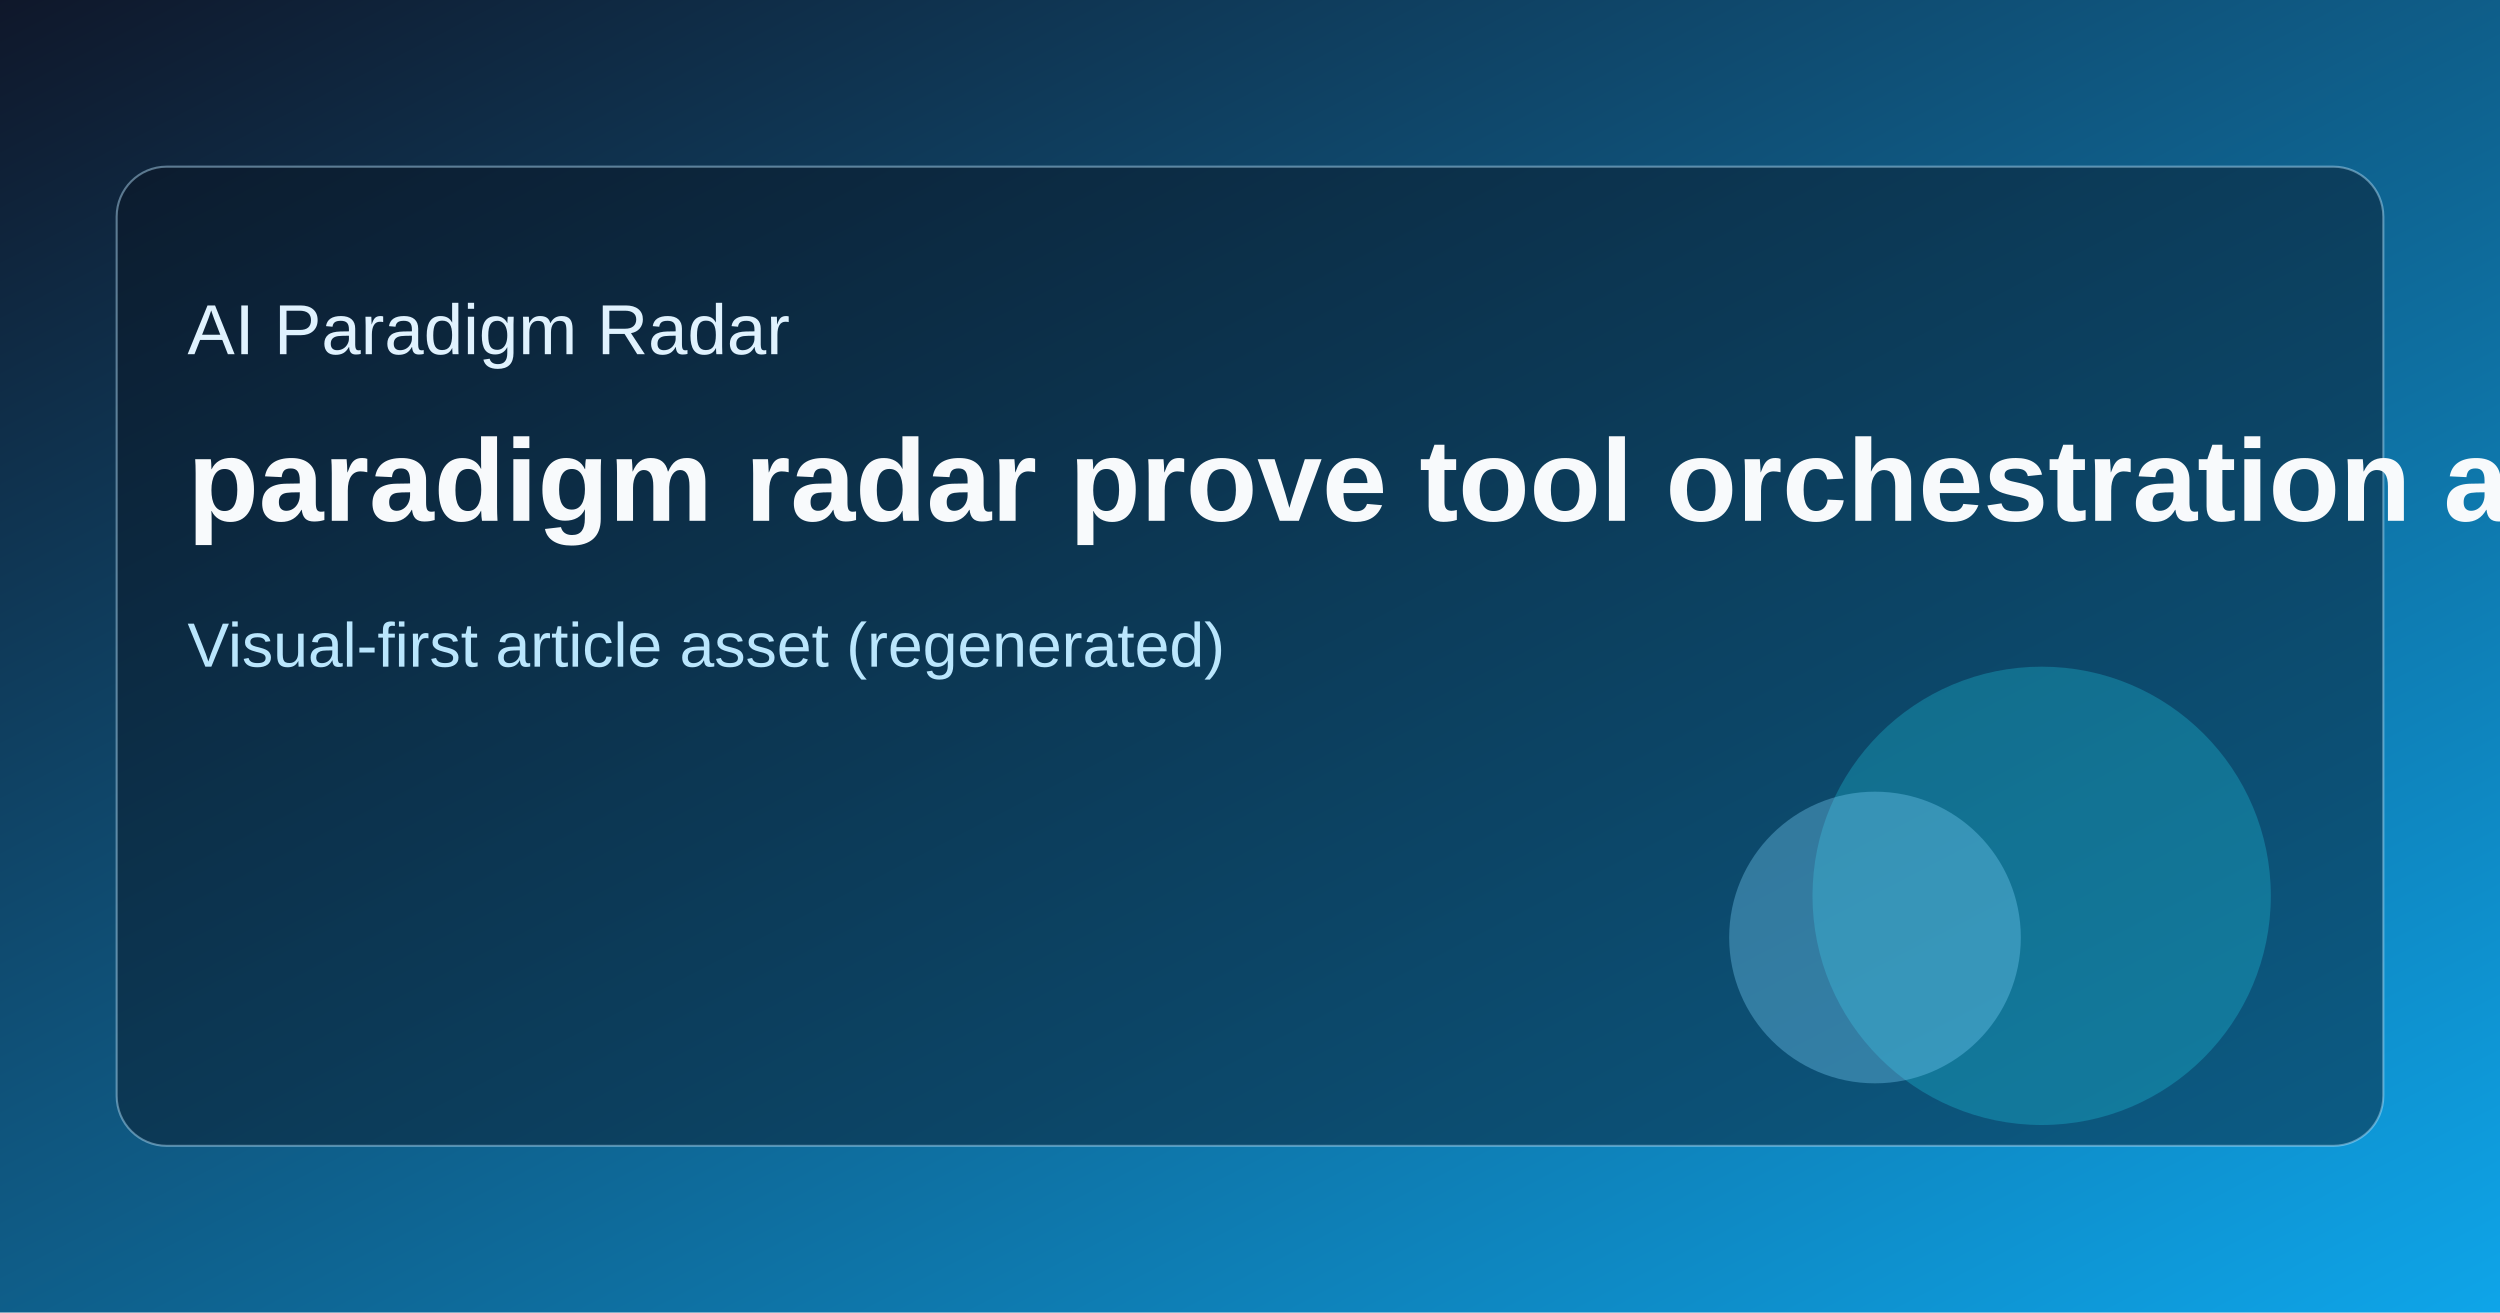
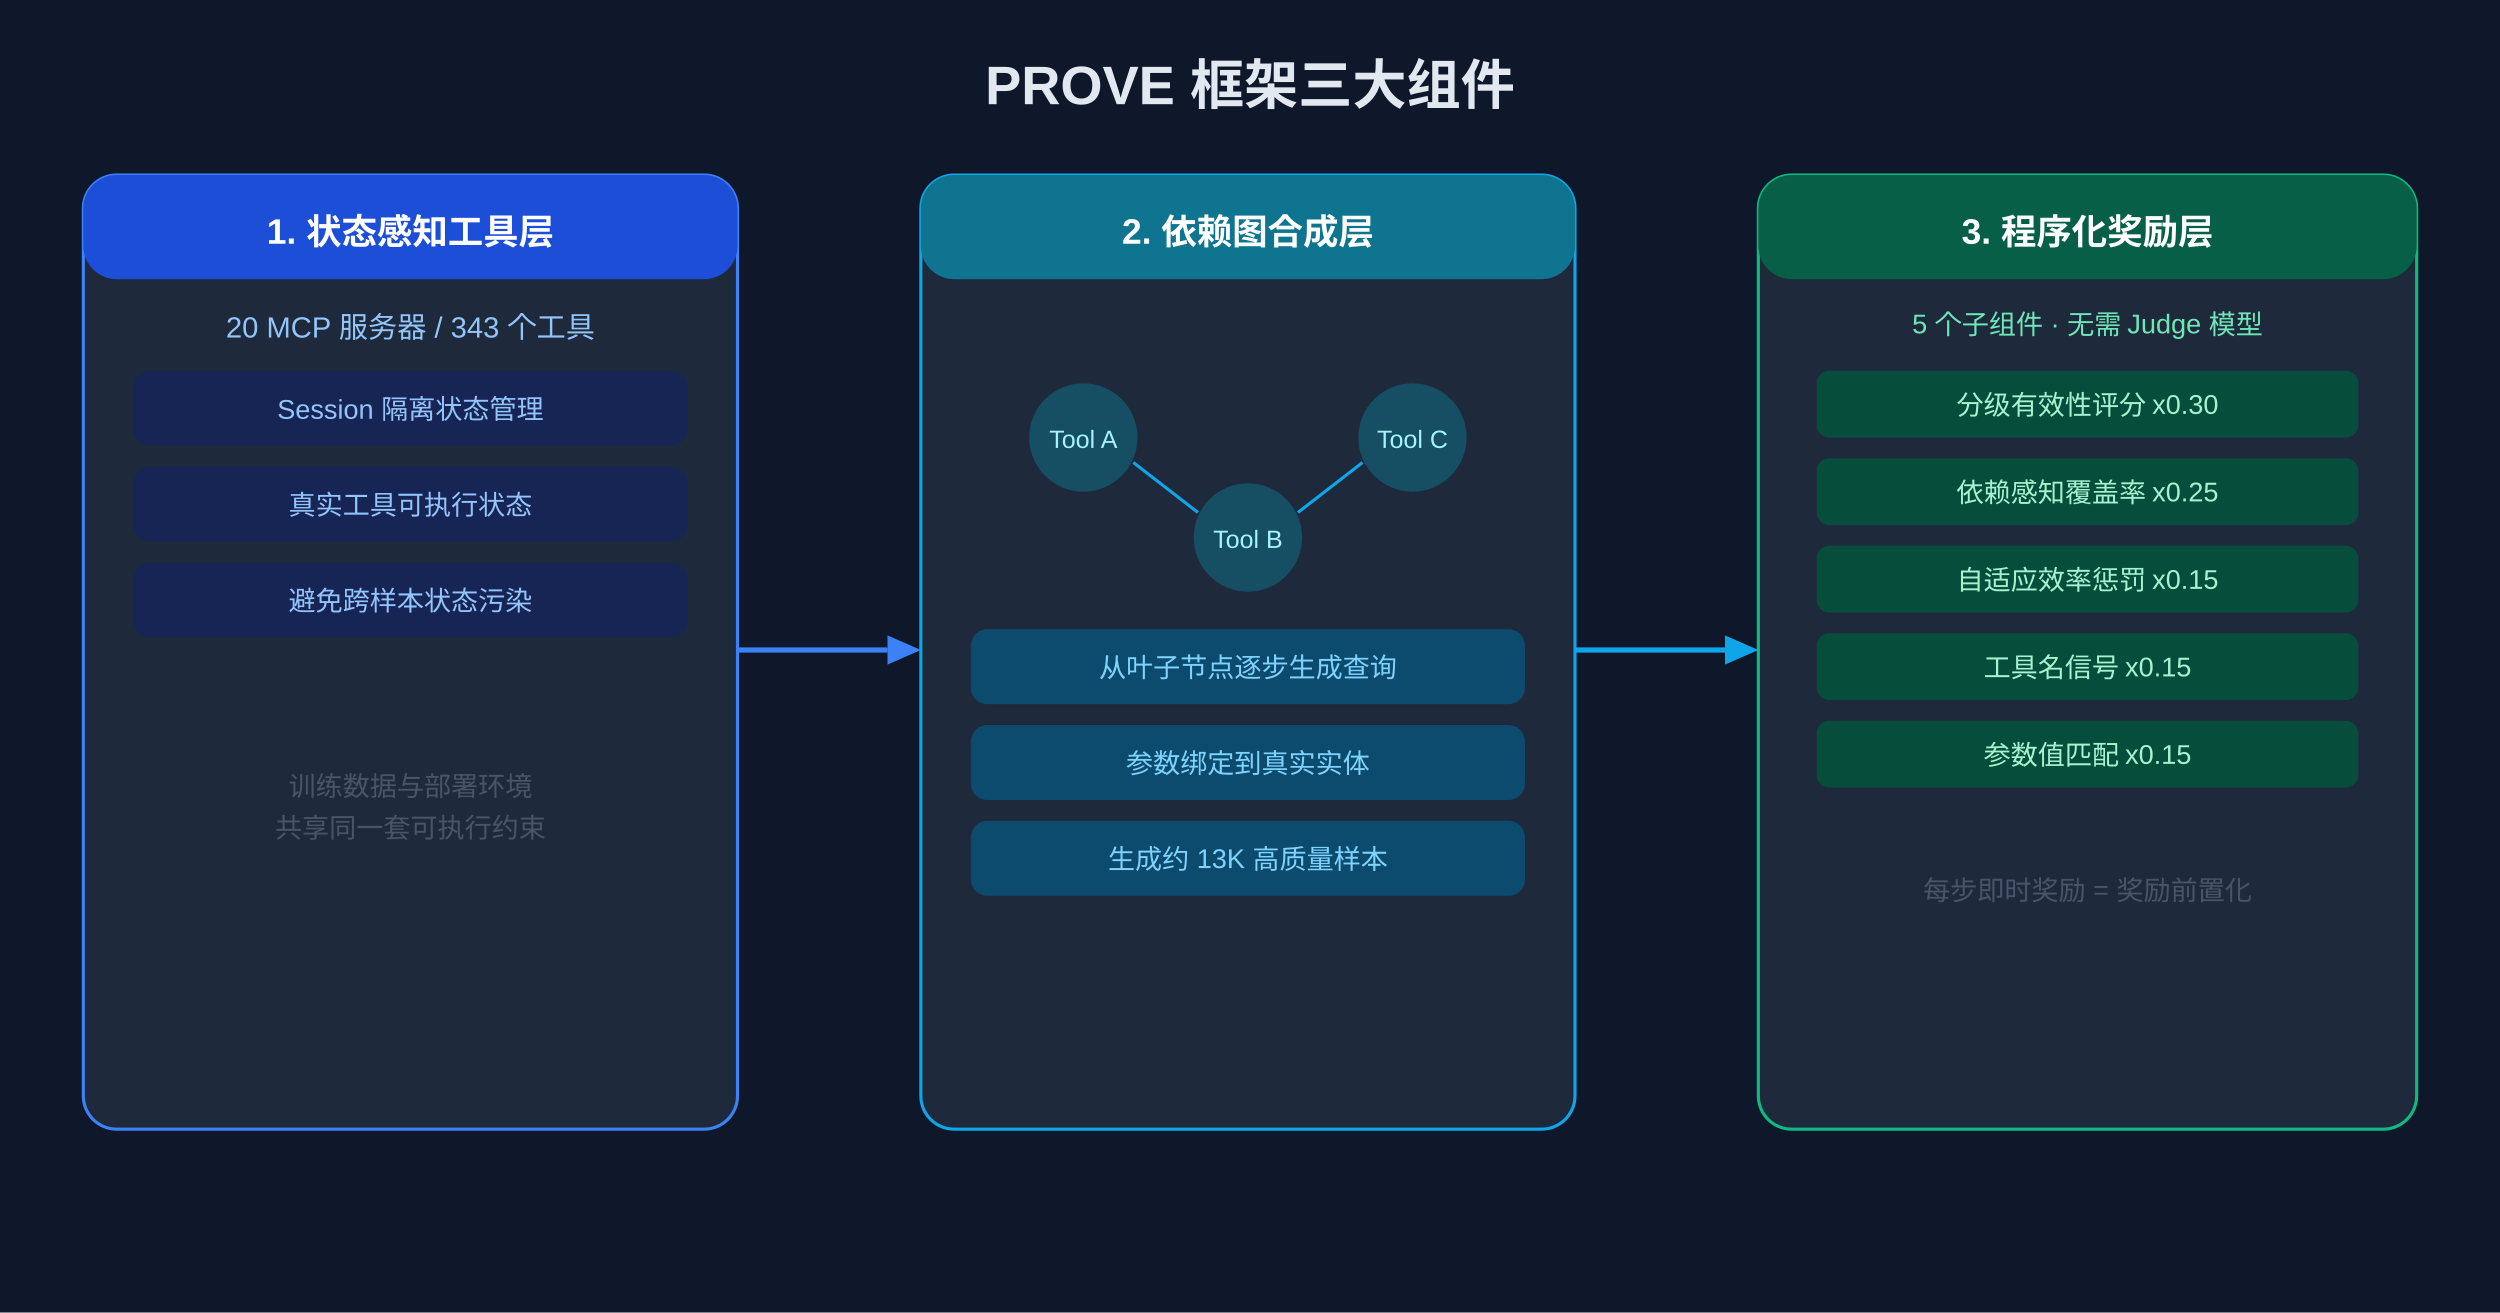
<svg xmlns="http://www.w3.org/2000/svg" width="1200" height="630" viewBox="0 0 1200 630">
-   <defs>
-     <linearGradient id="g" x1="0" y1="0" x2="1" y2="1">
-       <stop offset="0%" stop-color="#0f172a" />
-       <stop offset="100%" stop-color="#0ea5e9" />
-     </linearGradient>
-   </defs>
-   <rect width="1200" height="630" fill="url(#g)" />
-   <rect x="56" y="80" width="1088" height="470" rx="24" fill="#0b1220" fill-opacity="0.45" stroke="#bae6fd" stroke-opacity="0.45" />
-   <text x="90" y="170" fill="#e0f2fe" font-size="34" font-family="Arial">AI Paradigm Radar</text>
-   <text x="90" y="250" fill="#f8fafc" font-size="56" font-family="Arial" font-weight="700">paradigm radar prove tool orchestration architecture</text>
-   <text x="90" y="320" fill="#bae6fd" font-size="30" font-family="Arial">Visual-first article asset (regenerated)</text>
-   <circle cx="980" cy="430" r="110" fill="#22d3ee" fill-opacity="0.28" />
-   <circle cx="900" cy="450" r="70" fill="#7dd3fc" fill-opacity="0.35" />
+   <rect width="1200" height="630" fill="#0f172a" />
+   <text x="600" y="50" fill="#e2e8f0" font-size="26" font-family="Arial" font-weight="700" text-anchor="middle">PROVE 框架三大组件</text>
+   <rect x="40" y="84" width="314" height="458" rx="16" fill="#1e293b" stroke="#3b82f6" stroke-width="1.5" />
+   <rect x="40" y="84" width="314" height="50" rx="16" fill="#1d4ed8" />
+   <text x="197" y="117" fill="#fff" font-size="17" font-family="Arial" font-weight="700" text-anchor="middle">1. 状态感知工具层</text>
+   <text x="197" y="162" fill="#93c5fd" font-size="14" font-family="Arial" text-anchor="middle">20 MCP 服务器 / 343 个工具</text>
+   <rect x="64" y="178" width="266" height="36" rx="8" fill="#172554" />
+   <text x="197" y="201" fill="#93c5fd" font-size="13" font-family="Arial" text-anchor="middle">Session 隔离状态管理</text>
+   <rect x="64" y="224" width="266" height="36" rx="8" fill="#172554" />
+   <text x="197" y="247" fill="#93c5fd" font-size="13" font-family="Arial" text-anchor="middle">真实工具可执行状态</text>
+   <rect x="64" y="270" width="266" height="36" rx="8" fill="#172554" />
+   <text x="197" y="293" fill="#93c5fd" font-size="13" font-family="Arial" text-anchor="middle">避免跨样本状态污染</text>
+   <text x="197" y="382" fill="#475569" font-size="13" font-family="Arial" text-anchor="middle">训练数据与部署环境</text>
+   <text x="197" y="402" fill="#475569" font-size="13" font-family="Arial" text-anchor="middle">共享同一套可执行约束</text>
+   <line x1="354" y1="312" x2="426" y2="312" stroke="#3b82f6" stroke-width="2.5" />
+   <polygon points="426,305 442,312 426,319" fill="#3b82f6" />
+   <rect x="442" y="84" width="314" height="458" rx="16" fill="#1e293b" stroke="#0ea5e9" stroke-width="1.5" />
+   <rect x="442" y="84" width="314" height="50" rx="16" fill="#0e7490" />
+   <text x="599" y="117" fill="#fff" font-size="17" font-family="Arial" font-weight="700" text-anchor="middle">2. 依赖图合成层</text>
+   <circle cx="520" cy="210" r="26" fill="#164e63" />
+   <text x="520" y="215" fill="#a5f3fc" font-size="12" font-family="Arial" text-anchor="middle">Tool A</text>
+   <circle cx="599" cy="258" r="26" fill="#164e63" />
+   <text x="599" y="263" fill="#a5f3fc" font-size="12" font-family="Arial" text-anchor="middle">Tool B</text>
+   <circle cx="678" cy="210" r="26" fill="#164e63" />
+   <text x="678" y="215" fill="#a5f3fc" font-size="12" font-family="Arial" text-anchor="middle">Tool C</text>
+   <line x1="544" y1="222" x2="575" y2="246" stroke="#0ea5e9" stroke-width="1.5" />
+   <line x1="623" y1="246" x2="654" y2="222" stroke="#0ea5e9" stroke-width="1.5" />
+   <rect x="466" y="302" width="266" height="36" rx="8" fill="#0c4a6e" />
+   <text x="599" y="325" fill="#7dd3fc" font-size="13" font-family="Arial" text-anchor="middle">从叶子节点逐步生成查询</text>
+   <rect x="466" y="348" width="266" height="36" rx="8" fill="#0c4a6e" />
+   <text x="599" y="371" fill="#7dd3fc" font-size="13" font-family="Arial" text-anchor="middle">参数绑定到真实实体</text>
+   <rect x="466" y="394" width="266" height="36" rx="8" fill="#0c4a6e" />
+   <text x="599" y="417" fill="#7dd3fc" font-size="13" font-family="Arial" text-anchor="middle">生成约 13K 高质量样本</text>
+   <line x1="756" y1="312" x2="828" y2="312" stroke="#0ea5e9" stroke-width="2.5" />
+   <polygon points="828,305 844,312 828,319" fill="#0ea5e9" />
+   <rect x="844" y="84" width="316" height="458" rx="16" fill="#1e293b" stroke="#10b981" stroke-width="1.5" />
+   <rect x="844" y="84" width="316" height="50" rx="16" fill="#065f46" />
+   <text x="1002" y="117" fill="#fff" font-size="17" font-family="Arial" font-weight="700" text-anchor="middle">3. 程序化奖励层</text>
+   <text x="1002" y="160" fill="#6ee7b7" font-size="13" font-family="Arial" text-anchor="middle">5 个子组件 · 无需 Judge 模型</text>
+   <rect x="872" y="178" width="260" height="32" rx="6" fill="#064e3b" />
+   <text x="1002" y="199" fill="#a7f3d0" font-size="13" font-family="Arial" text-anchor="middle">分级有效性评分  x0.30</text>
+   <rect x="872" y="220" width="260" height="32" rx="6" fill="#064e3b" />
+   <text x="1002" y="241" fill="#a7f3d0" font-size="13" font-family="Arial" text-anchor="middle">依赖感知覆盖率  x0.25</text>
+   <rect x="872" y="262" width="260" height="32" rx="6" fill="#064e3b" />
+   <text x="1002" y="283" fill="#a7f3d0" font-size="13" font-family="Arial" text-anchor="middle">自适应效率惩罚  x0.15</text>
+   <rect x="872" y="304" width="260" height="32" rx="6" fill="#064e3b" />
+   <text x="1002" y="325" fill="#a7f3d0" font-size="13" font-family="Arial" text-anchor="middle">工具名信号  x0.15</text>
+   <rect x="872" y="346" width="260" height="32" rx="6" fill="#064e3b" />
+   <text x="1002" y="367" fill="#a7f3d0" font-size="13" font-family="Arial" text-anchor="middle">参数值匹配  x0.15</text>
+   <text x="1002" y="432" fill="#475569" font-size="13" font-family="Arial" text-anchor="middle">每步即时奖励 = 奖励前置化</text>
</svg>
